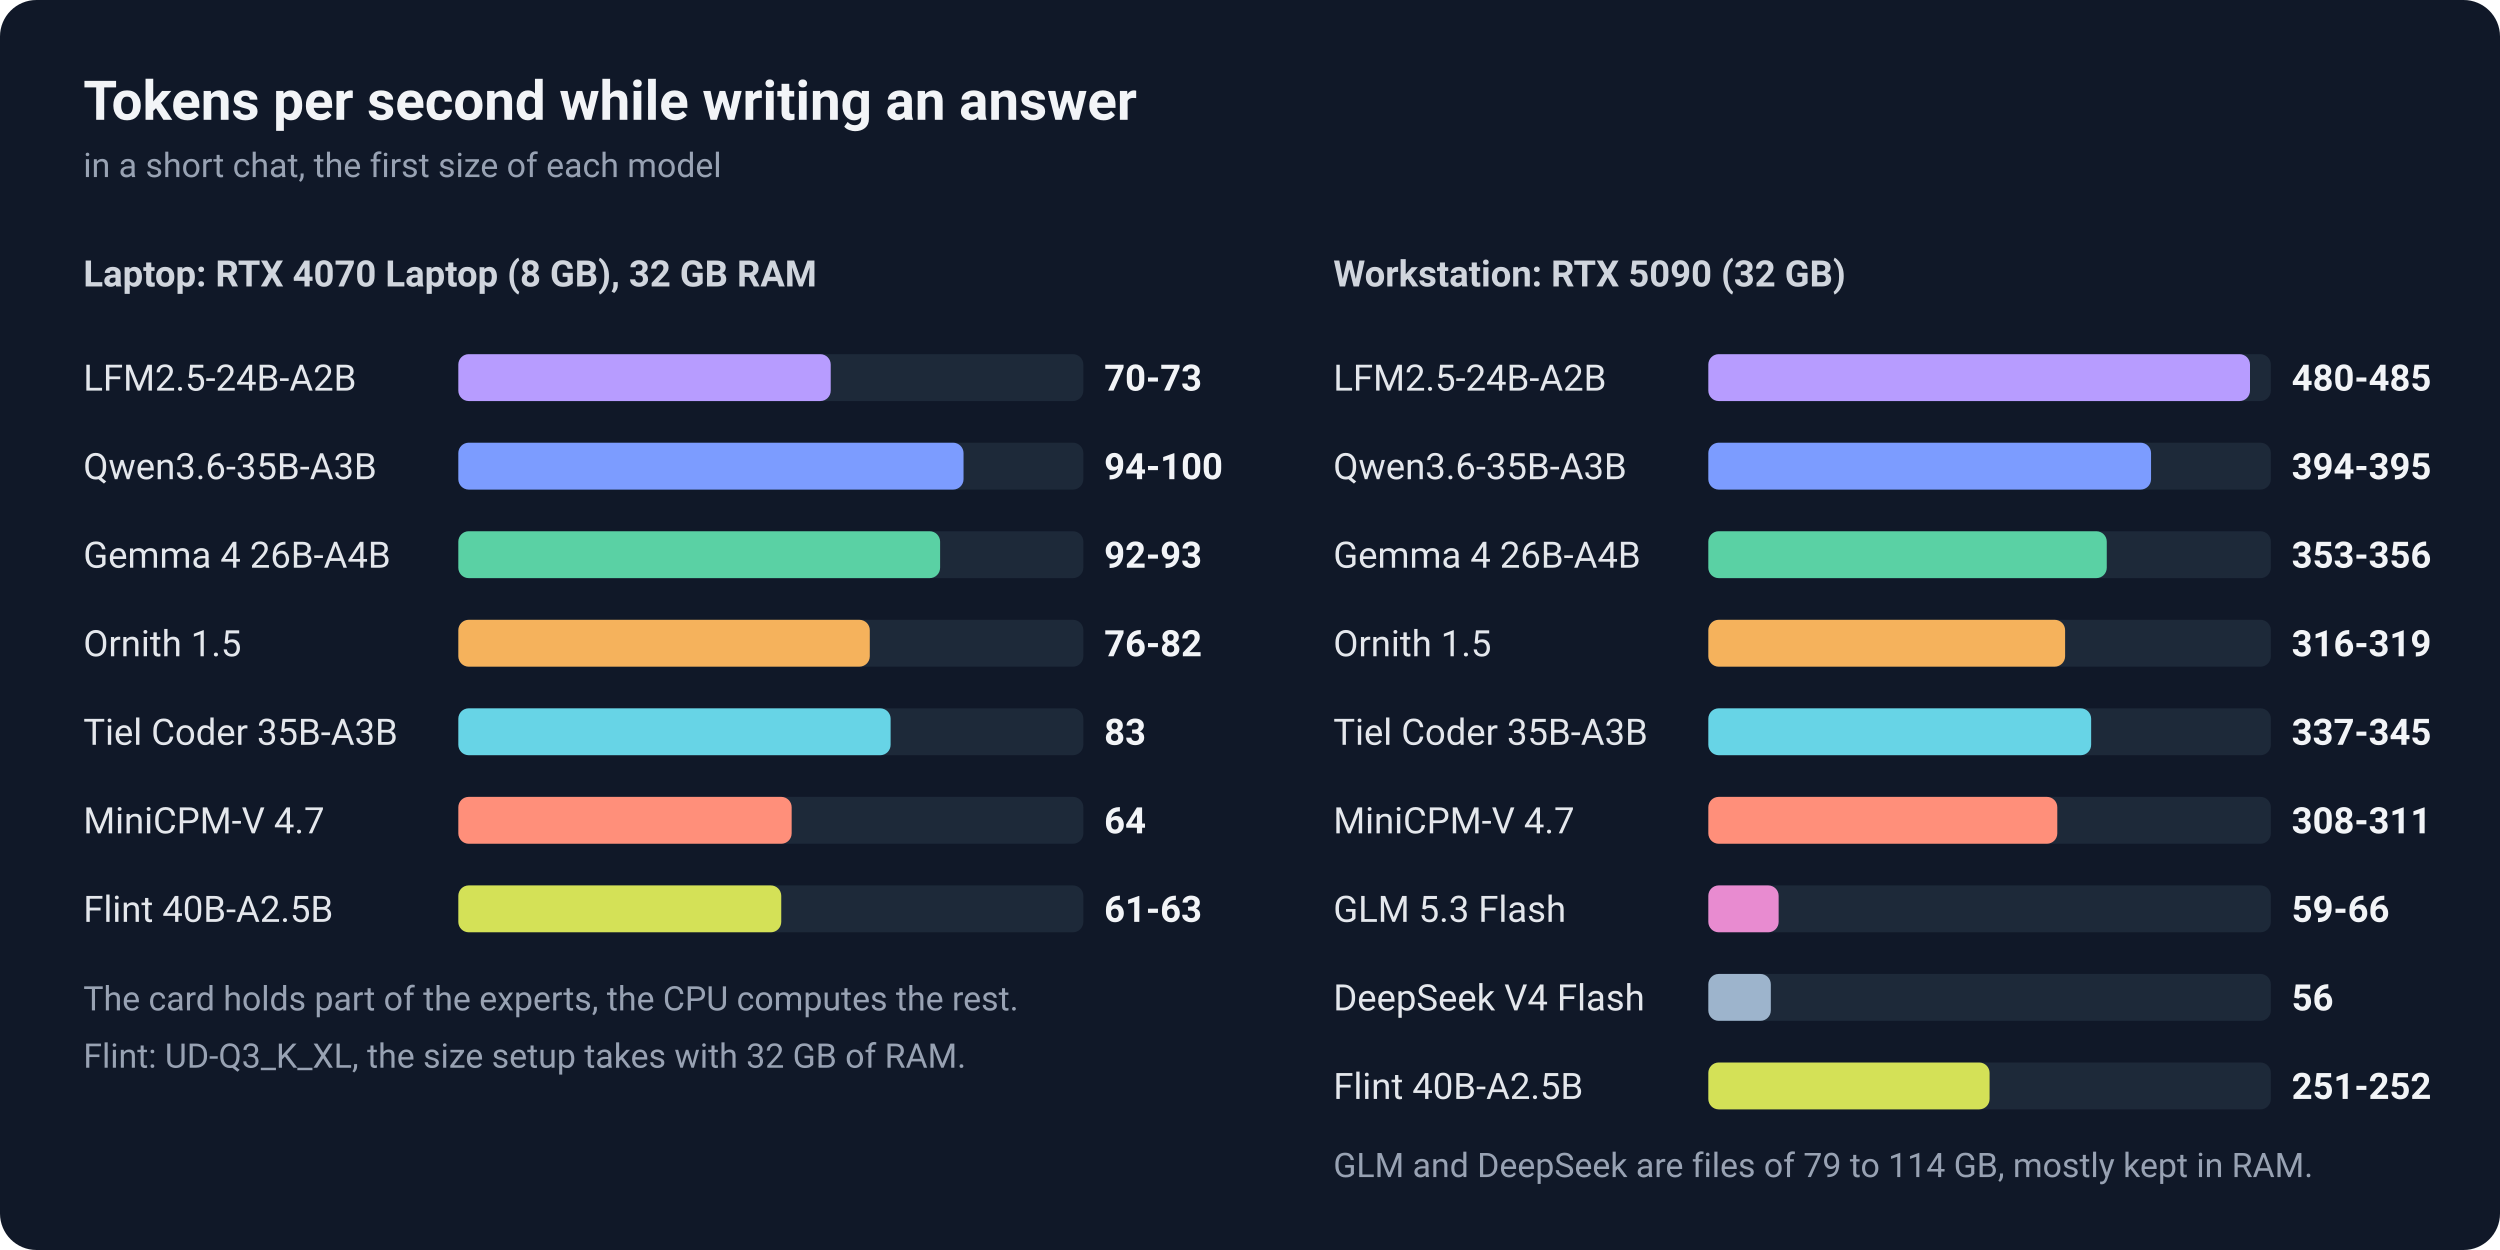
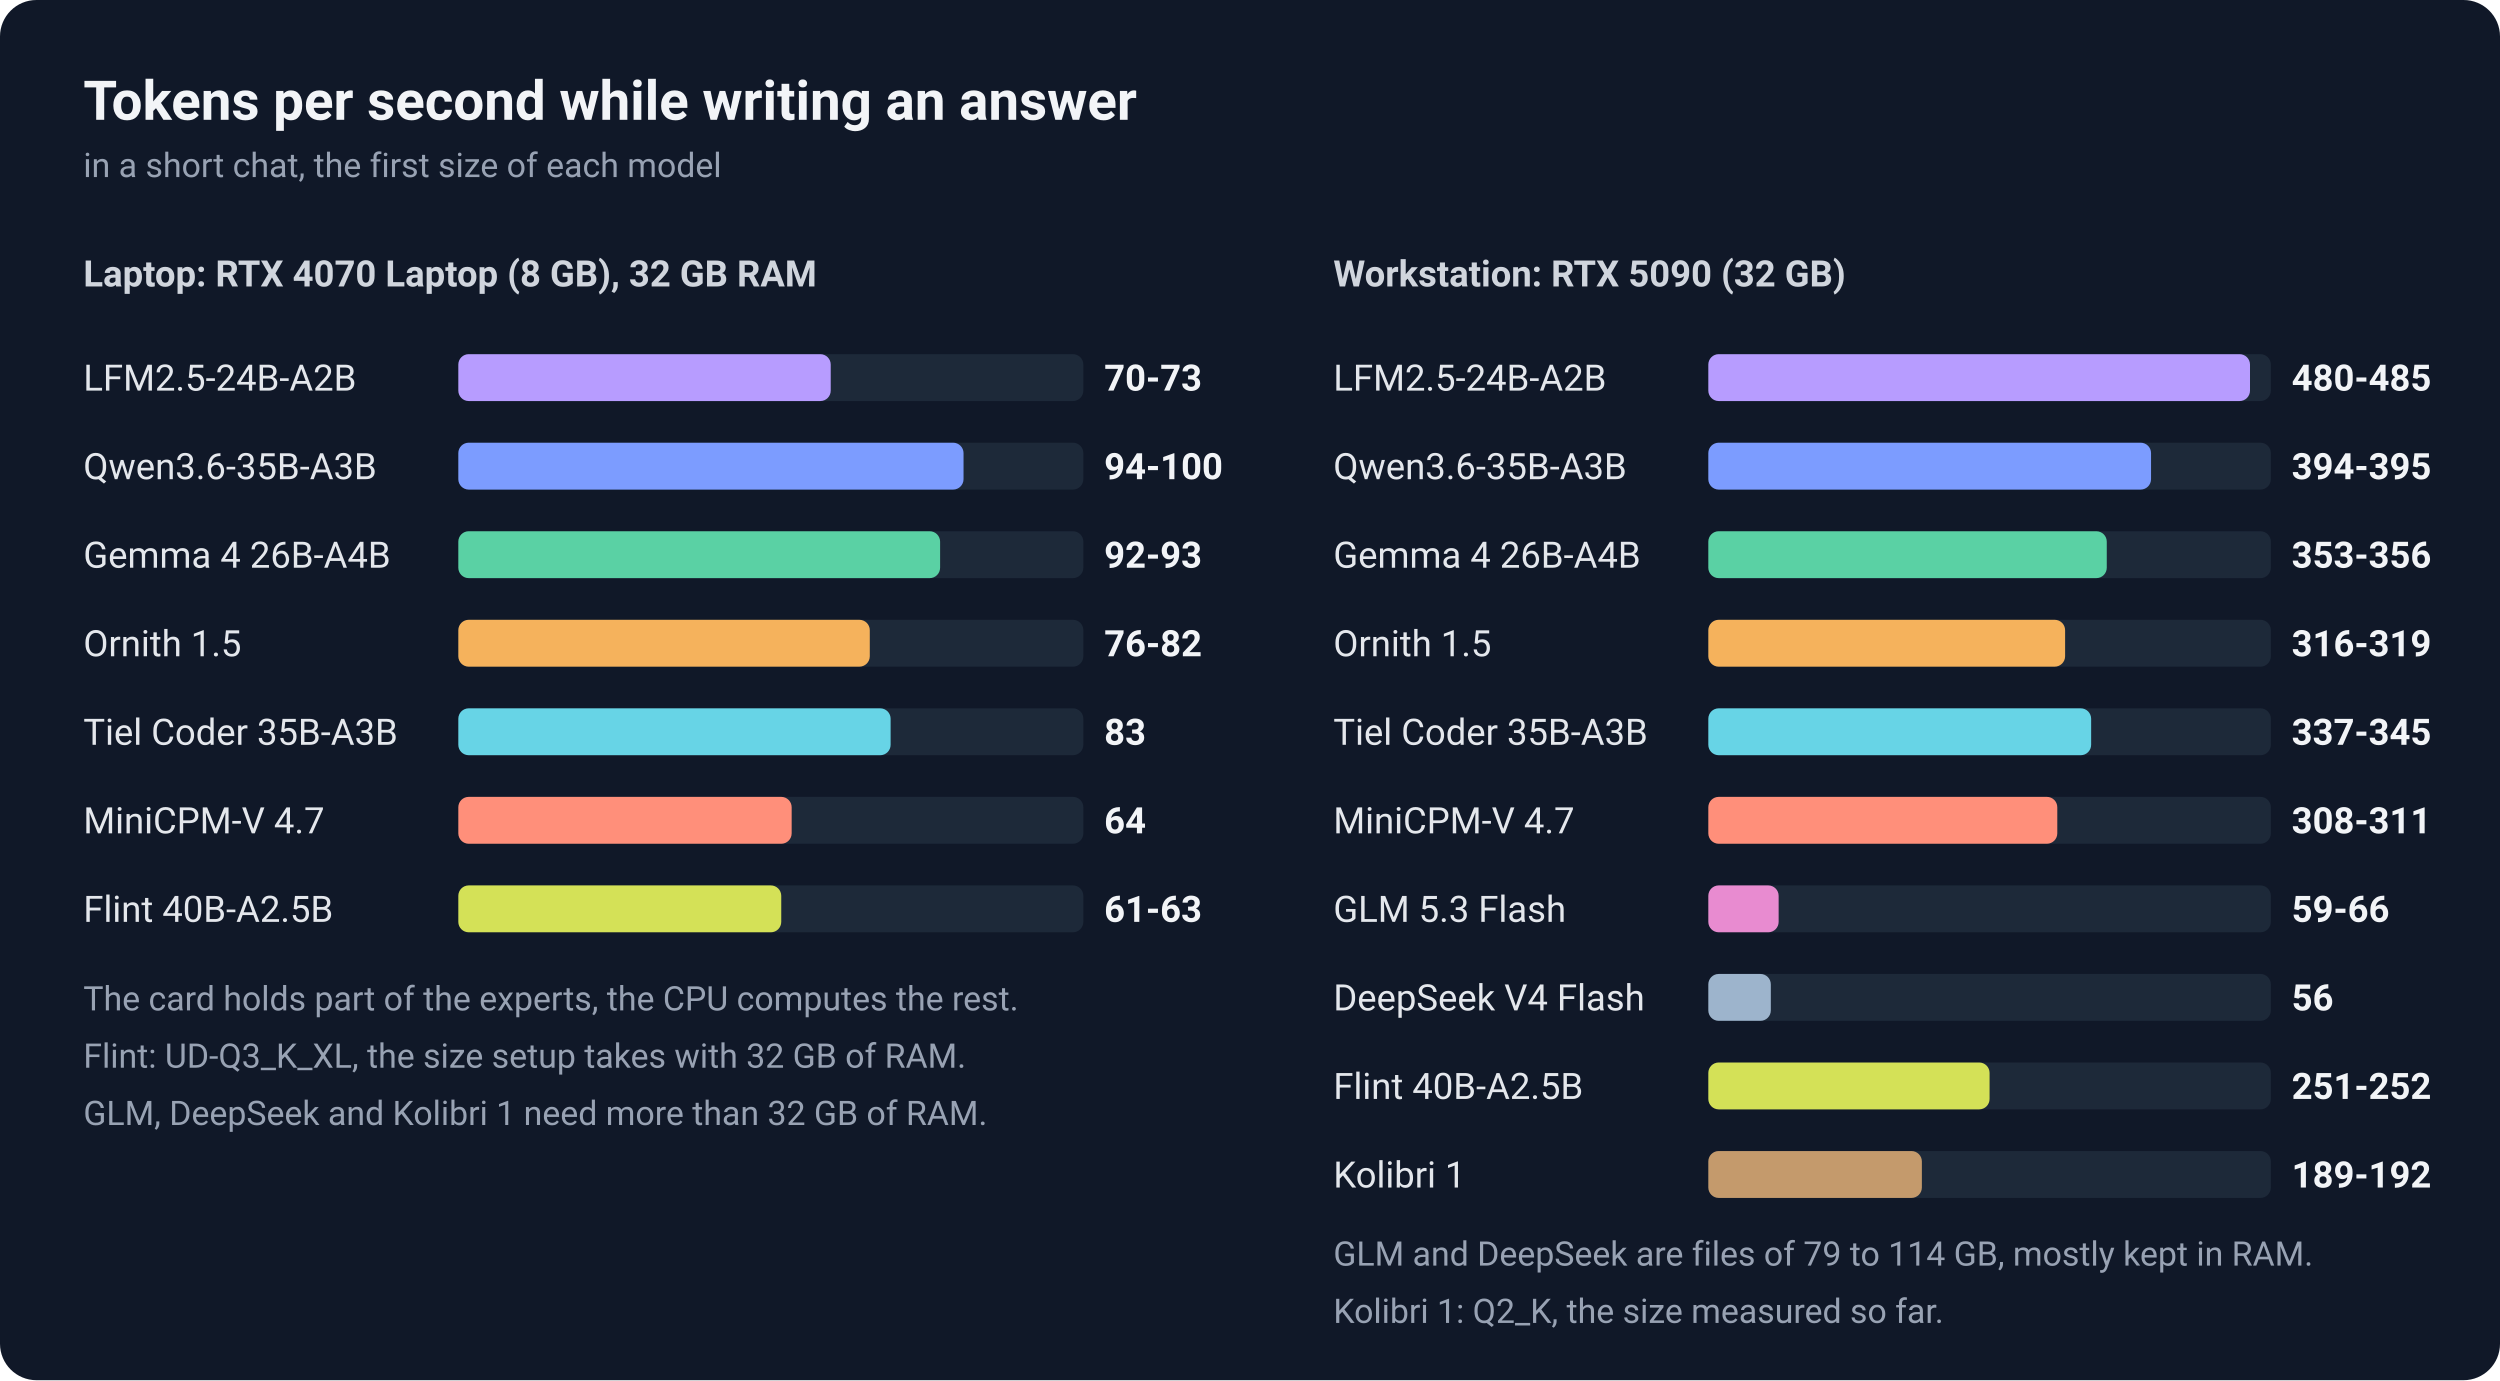
- <svg xmlns="http://www.w3.org/2000/svg" viewBox="0 0 960 480" width="960" height="480" role="img" aria-label="Writing speed in tokens per second. Laptop with an 8 GB card: LFM2.5-24B-A2B 70 to 73, Qwen3.6-35B-A3B 94 to 100, Gemma 4 26B-A4B 92 to 93, Ornith 1.5 76 to 82, Tiel Coder 35B-A3B 83, MiniCPM-V 4.7 64, Flint 40B-A2.5B 61 to 63 (UD-Q3_K_XL, the size setup takes there). Workstation with a 32 GB card: LFM2.5-24B-A2B 480 to 485, Qwen3.6-35B-A3B 394 to 395, Gemma 4 26B-A4B 353 to 356, Ornith 1.5 316 to 319, Tiel Coder 35B-A3B 337 to 345, MiniCPM-V 4.7 308 to 311, GLM 5.3 Flash 59 to 66, DeepSeek V4 Flash 56, Flint 40B-A2.5B 251 to 252.">
+ <svg xmlns="http://www.w3.org/2000/svg" viewBox="0 0 960 530" width="960" height="530" role="img" aria-label="Writing speed in tokens per second. Laptop with an 8 GB card: LFM2.5-24B-A2B 70 to 73, Qwen3.6-35B-A3B 94 to 100, Gemma 4 26B-A4B 92 to 93, Ornith 1.5 76 to 82, Tiel Coder 35B-A3B 83, MiniCPM-V 4.7 64, Flint 40B-A2.5B 61 to 63 (UD-Q3_K_XL, the size setup takes there). Workstation with a 32 GB card: LFM2.5-24B-A2B 480 to 485, Qwen3.6-35B-A3B 394 to 395, Gemma 4 26B-A4B 353 to 356, Ornith 1.5 316 to 319, Tiel Coder 35B-A3B 337 to 345, MiniCPM-V 4.7 308 to 311, GLM 5.3 Flash 59 to 66, DeepSeek V4 Flash 56, Flint 40B-A2.5B 251 to 252, Kolibri 1 189 to 192 (Q2_K). GLM, DeepSeek and Kolibri 1 need more than the laptop's 32 GB of RAM.">
  <style>
text{font-family:system-ui,-apple-system,"Segoe UI",Roboto,"Helvetica Neue",Arial,sans-serif}
.h{font-size:21px;font-weight:700;fill:#f2f4f7}
.s{font-size:13px;fill:#98a2b3}
.p{font-size:14px;font-weight:600;fill:#d0d5dd}
.m{font-size:14px;fill:#e4e7ec}
.v{font-size:14px;font-weight:700;fill:#f2f4f7}
.t{fill:#1d2939}
</style>
-   <rect width="960" height="480" rx="14" fill="#101828" />
+   <rect width="960" height="530" rx="14" fill="#101828" />
  <text x="32" y="46" class="h">Tokens per second while writing an answer</text>
  <text x="32" y="68" class="s">in a short chat, the first size of each model</text>
  <text x="32" y="110" class="p">Laptop: RTX 4070 Laptop (8 GB), 32 GB RAM</text>
  <text x="32" y="150" class="m">LFM2.5-24B-A2B</text>
  <rect x="176" y="136" width="240" height="18" rx="4" class="t" />
  <rect x="176" y="136" width="143" height="18" rx="4" fill="#b79cff" />
  <text x="424" y="150" class="v">70-73</text>
  <text x="32" y="184" class="m">Qwen3.6-35B-A3B</text>
  <rect x="176" y="170" width="240" height="18" rx="4" class="t" />
  <rect x="176" y="170" width="194" height="18" rx="4" fill="#7c9cff" />
  <text x="424" y="184" class="v">94-100</text>
  <text x="32" y="218" class="m">Gemma 4 26B-A4B</text>
  <rect x="176" y="204" width="240" height="18" rx="4" class="t" />
  <rect x="176" y="204" width="185" height="18" rx="4" fill="#5ad1a4" />
  <text x="424" y="218" class="v">92-93</text>
  <text x="32" y="252" class="m">Ornith 1.5</text>
  <rect x="176" y="238" width="240" height="18" rx="4" class="t" />
  <rect x="176" y="238" width="158" height="18" rx="4" fill="#f5b25c" />
  <text x="424" y="252" class="v">76-82</text>
  <text x="32" y="286" class="m">Tiel Coder 35B-A3B</text>
  <rect x="176" y="272" width="240" height="18" rx="4" class="t" />
  <rect x="176" y="272" width="166" height="18" rx="4" fill="#67d4e6" />
  <text x="424" y="286" class="v">83</text>
  <text x="32" y="320" class="m">MiniCPM-V 4.7</text>
  <rect x="176" y="306" width="240" height="18" rx="4" class="t" />
  <rect x="176" y="306" width="128" height="18" rx="4" fill="#ff8f7a" />
  <text x="424" y="320" class="v">64</text>
  <text x="32" y="354" class="m">Flint 40B-A2.5B</text>
  <rect x="176" y="340" width="240" height="18" rx="4" class="t" />
  <rect x="176" y="340" width="124" height="18" rx="4" fill="#d4e157" />
  <text x="424" y="354" class="v">61-63</text>
  <text x="32" y="388" class="s">The card holds part of the experts, the CPU computes the rest.</text>
  <text x="32" y="410" class="s">Flint: UD-Q3_K_XL, the size setup takes with 32 GB of RAM.</text>
+   <text x="32" y="432" class="s">GLM, DeepSeek and Kolibri 1 need more than 32 GB of RAM.</text>
  <text x="512" y="110" class="p">Workstation: RTX 5090 (32 GB)</text>
  <text x="512" y="150" class="m">LFM2.5-24B-A2B</text>
  <rect x="656" y="136" width="216" height="18" rx="4" class="t" />
  <rect x="656" y="136" width="208" height="18" rx="4" fill="#b79cff" />
  <text x="880" y="150" class="v">480-485</text>
  <text x="512" y="184" class="m">Qwen3.6-35B-A3B</text>
  <rect x="656" y="170" width="216" height="18" rx="4" class="t" />
  <rect x="656" y="170" width="170" height="18" rx="4" fill="#7c9cff" />
  <text x="880" y="184" class="v">394-395</text>
  <text x="512" y="218" class="m">Gemma 4 26B-A4B</text>
  <rect x="656" y="204" width="216" height="18" rx="4" class="t" />
  <rect x="656" y="204" width="153" height="18" rx="4" fill="#5ad1a4" />
  <text x="880" y="218" class="v">353-356</text>
  <text x="512" y="252" class="m">Ornith 1.5</text>
  <rect x="656" y="238" width="216" height="18" rx="4" class="t" />
  <rect x="656" y="238" width="137" height="18" rx="4" fill="#f5b25c" />
  <text x="880" y="252" class="v">316-319</text>
  <text x="512" y="286" class="m">Tiel Coder 35B-A3B</text>
  <rect x="656" y="272" width="216" height="18" rx="4" class="t" />
  <rect x="656" y="272" width="147" height="18" rx="4" fill="#67d4e6" />
  <text x="880" y="286" class="v">337-345</text>
  <text x="512" y="320" class="m">MiniCPM-V 4.7</text>
  <rect x="656" y="306" width="216" height="18" rx="4" class="t" />
  <rect x="656" y="306" width="134" height="18" rx="4" fill="#ff8f7a" />
  <text x="880" y="320" class="v">308-311</text>
  <text x="512" y="354" class="m">GLM 5.3 Flash</text>
  <rect x="656" y="340" width="216" height="18" rx="4" class="t" />
  <rect x="656" y="340" width="27" height="18" rx="4" fill="#e88bd0" />
  <text x="880" y="354" class="v">59-66</text>
  <text x="512" y="388" class="m">DeepSeek V4 Flash</text>
  <rect x="656" y="374" width="216" height="18" rx="4" class="t" />
  <rect x="656" y="374" width="24" height="18" rx="4" fill="#9db4cc" />
  <text x="880" y="388" class="v">56</text>
  <text x="512" y="422" class="m">Flint 40B-A2.5B</text>
  <rect x="656" y="408" width="216" height="18" rx="4" class="t" />
  <rect x="656" y="408" width="108" height="18" rx="4" fill="#d4e157" />
  <text x="880" y="422" class="v">251-252</text>
-   <text x="512" y="452" class="s">GLM and DeepSeek are files of 79 to 114 GB, mostly kept in RAM.</text>
+   <text x="512" y="456" class="m">Kolibri 1</text>
+   <rect x="656" y="442" width="216" height="18" rx="4" class="t" />
+   <rect x="656" y="442" width="82" height="18" rx="4" fill="#c49a6c" />
+   <text x="880" y="456" class="v">189-192</text>
+   <text x="512" y="486" class="s">GLM and DeepSeek are files of 79 to 114 GB, mostly kept in RAM.</text>
+   <text x="512" y="508" class="s">Kolibri 1: Q2_K, the size measured so far.</text>
</svg>
